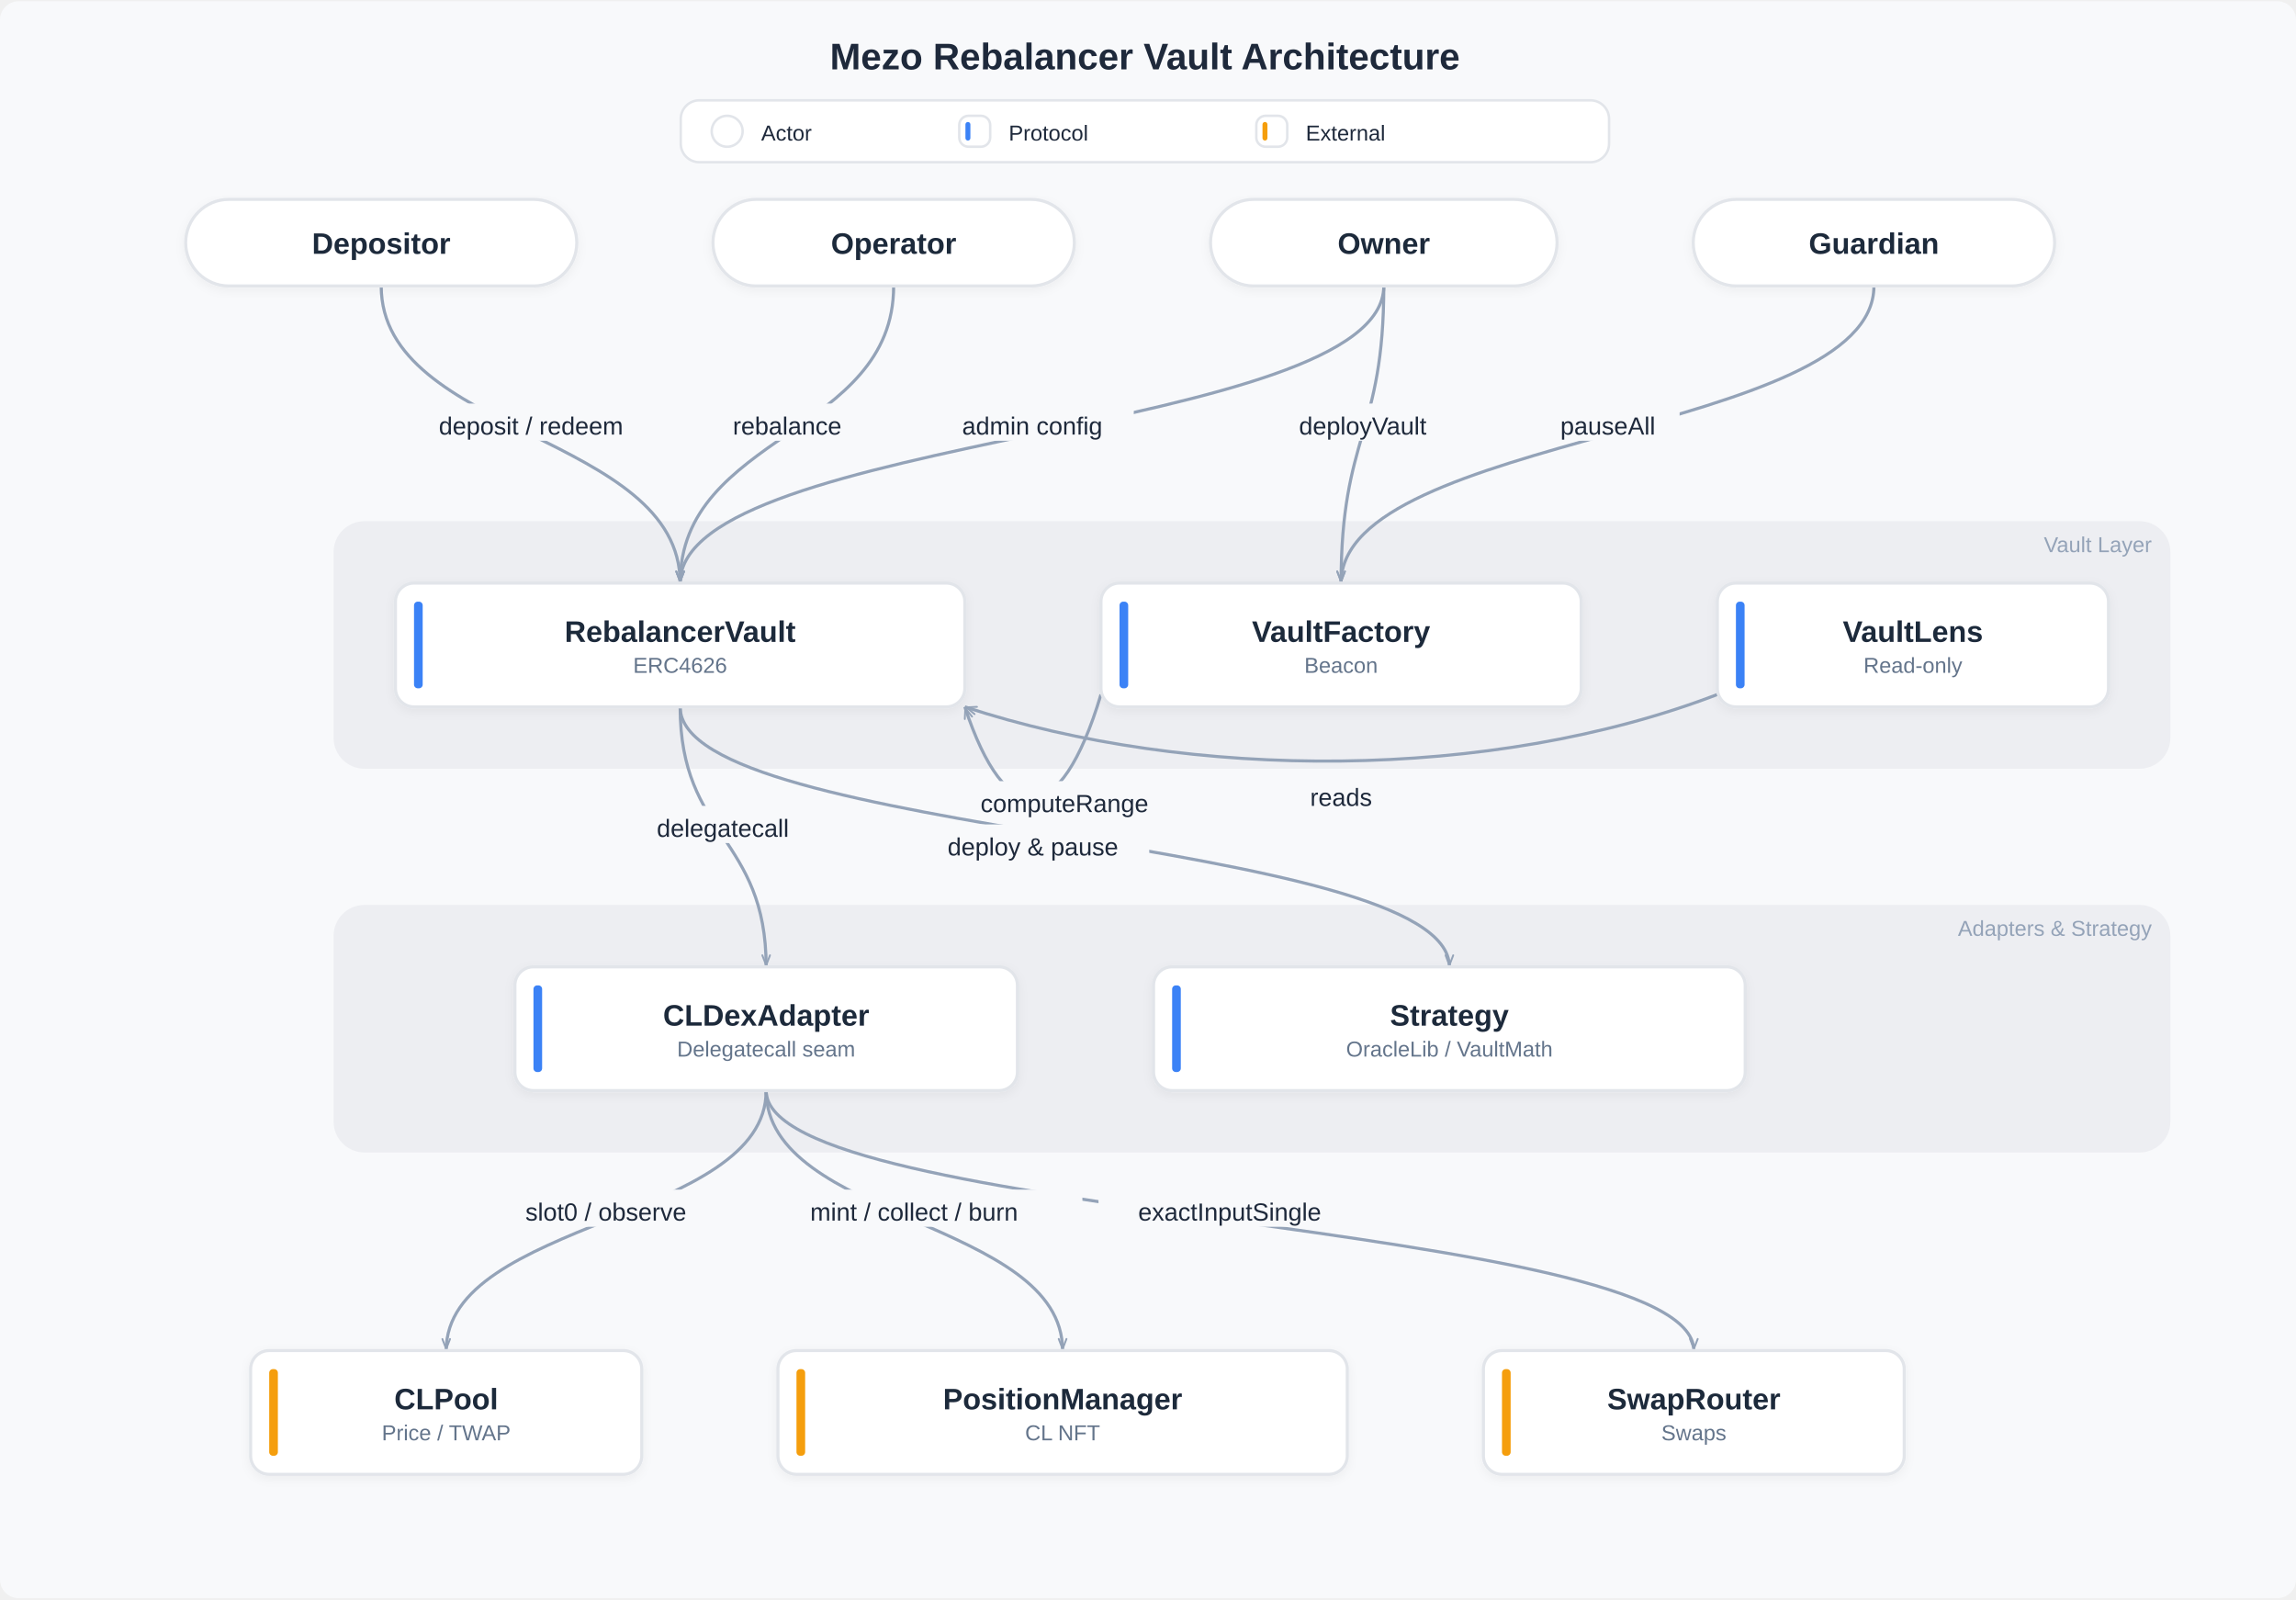
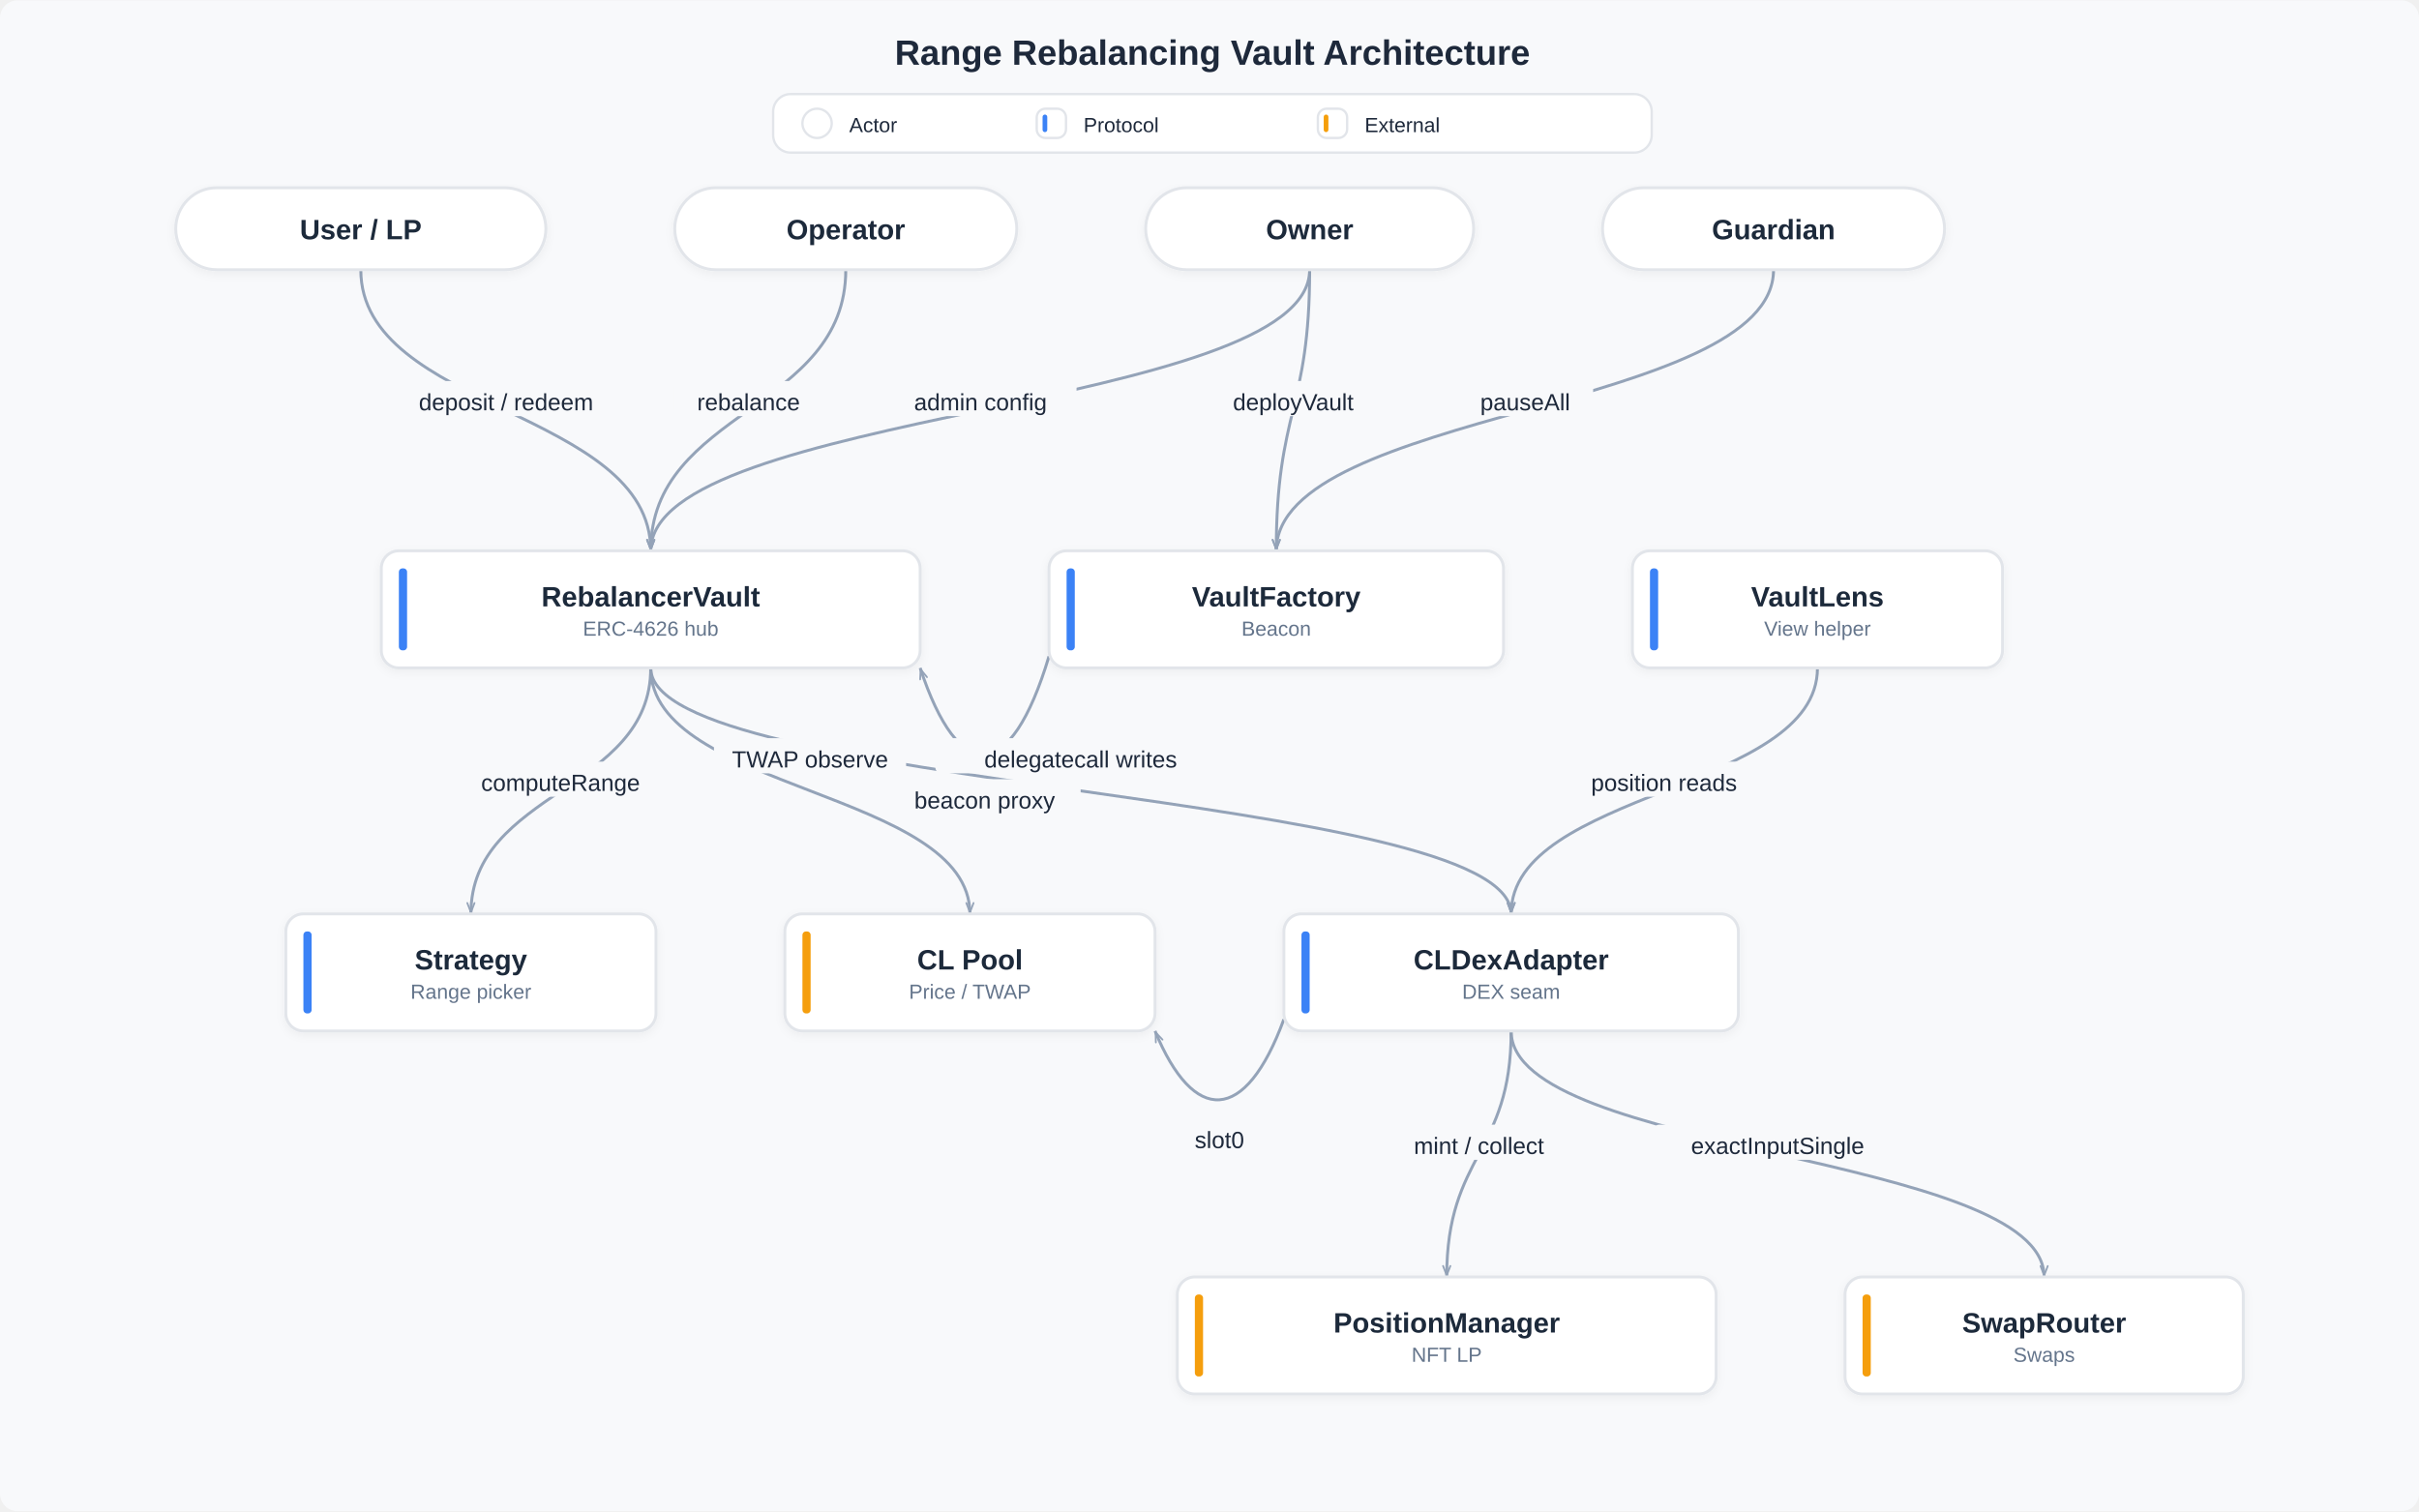
- <svg xmlns="http://www.w3.org/2000/svg" width="926" height="645" viewBox="0 0 371 258" font-family="Arial, sans-serif">
+ <svg xmlns="http://www.w3.org/2000/svg" width="1032" height="645" viewBox="0 0 413 258" font-family="Arial, sans-serif">
  <defs>
    <marker id="ah" viewBox="0 0 8 6" refX="8" refY="3" markerWidth="4" markerHeight="3" orient="auto">
      <path d="M0.5,0.5 L7,3 L0.5,5.5" fill="none" stroke="#94A3B8" stroke-width="1.2" stroke-linejoin="round" stroke-linecap="round" />
    </marker>
    <filter id="shadow" x="-6%" y="-8%" width="112%" height="128%">
      <feDropShadow dx="0" dy="0.5" stdDeviation="0.8" flood-color="#000" flood-opacity="0.05" />
    </filter>
  </defs>
-   <rect width="371" height="258" fill="#F8F9FB" rx="3" />
-   <text x="185" y="11" text-anchor="middle" font-size="6" font-weight="700" fill="#1E293B">Mezo Rebalancer Vault Architecture</text>
-   <rect x="110" y="16" width="150" height="10" rx="3" fill="#fff" stroke="#E2E5EA" stroke-width="0.4" />
-   <rect x="115" y="18.5" width="5" height="5" rx="2.5" fill="#fff" stroke="#E2E5EA" stroke-width="0.4" />
-   <text x="123" y="22.5" font-size="3.5" fill="#1E293B">Actor</text>
-   <rect x="155" y="18.5" width="5" height="5" rx="1.5" fill="#fff" stroke="#E2E5EA" stroke-width="0.4" />
-   <rect x="156" y="19.5" width="0.8" height="3" rx="0.4" fill="#3B82F6" />
-   <text x="163" y="22.5" font-size="3.5" fill="#1E293B">Protocol</text>
-   <rect x="203" y="18.5" width="5" height="5" rx="1.5" fill="#fff" stroke="#E2E5EA" stroke-width="0.4" />
-   <rect x="204" y="19.5" width="0.8" height="3" rx="0.4" fill="#F59E0B" />
-   <text x="211" y="22.5" font-size="3.5" fill="#1E293B">External</text>
-   <rect x="53.9" y="84.0" width="296.8" height="40.0" rx="5" fill="#EDEEF2" />
-   <text x="347.7" y="89.0" text-anchor="end" font-size="3.5" fill="#94A3B8" font-weight="500">Vault Layer</text>
-   <rect x="53.9" y="146.0" width="296.8" height="40.0" rx="5" fill="#EDEEF2" />
-   <text x="347.7" y="151.0" text-anchor="end" font-size="3.5" fill="#94A3B8" font-weight="500">Adapters &amp; Strategy</text>
-   <path d="M61.6,46.0 C61.6,70.0 109.9,70.0 109.9,94.0" fill="none" stroke="#94A3B8" stroke-width="0.5" marker-end="url(#ah)" />
-   <path d="M223.6,46.0 C223.6,70.0 109.9,70.0 109.9,94.0" fill="none" stroke="#94A3B8" stroke-width="0.5" marker-end="url(#ah)" />
-   <path d="M144.4,46.0 C144.4,70.0 109.9,70.0 109.9,94.0" fill="none" stroke="#94A3B8" stroke-width="0.5" marker-end="url(#ah)" />
-   <path d="M223.6,46.0 C223.6,70.0 216.7,70.0 216.7,94.0" fill="none" stroke="#94A3B8" stroke-width="0.5" marker-end="url(#ah)" />
-   <path d="M302.8,46.0 C302.8,70.0 216.7,70.0 216.7,94.0" fill="none" stroke="#94A3B8" stroke-width="0.5" marker-end="url(#ah)" />
-   <path d="M177.9,112.0 C171.3,134.0 162.5,134.0 155.9,114.0" fill="none" stroke="#94A3B8" stroke-width="0.5" marker-end="url(#ah)" />
-   <path d="M277.5,112.0 C241.0,126.0 192.4,126.0 155.9,114.0" fill="none" stroke="#94A3B8" stroke-width="0.5" marker-end="url(#ah)" />
-   <path d="M109.9,114.0 C109.9,135.0 123.8,135.0 123.8,156.0" fill="none" stroke="#94A3B8" stroke-width="0.5" marker-end="url(#ah)" />
-   <path d="M109.9,114.0 C109.9,135.0 234.2,135.0 234.2,156.0" fill="none" stroke="#94A3B8" stroke-width="0.5" marker-end="url(#ah)" />
-   <path d="M123.8,176.0 C123.8,197.0 72.1,197.0 72.1,218.0" fill="none" stroke="#94A3B8" stroke-width="0.5" marker-end="url(#ah)" />
-   <path d="M123.8,176.0 C123.8,197.0 171.7,197.0 171.7,218.0" fill="none" stroke="#94A3B8" stroke-width="0.5" marker-end="url(#ah)" />
-   <path d="M123.8,176.0 C123.8,197.0 273.7,197.0 273.7,218.0" fill="none" stroke="#94A3B8" stroke-width="0.5" marker-end="url(#ah)" />
+   <rect width="413" height="258" fill="#F8F9FB" rx="3" />
+   <text x="207" y="11" text-anchor="middle" font-size="6" font-weight="700" fill="#1E293B">Range Rebalancing Vault Architecture</text>
+   <rect x="132" y="16" width="150" height="10" rx="3" fill="#fff" stroke="#E2E5EA" stroke-width="0.4" />
+   <rect x="137" y="18.5" width="5" height="5" rx="2.5" fill="#fff" stroke="#E2E5EA" stroke-width="0.4" />
+   <text x="145" y="22.5" font-size="3.5" fill="#1E293B">Actor</text>
+   <rect x="177" y="18.5" width="5" height="5" rx="1.5" fill="#fff" stroke="#E2E5EA" stroke-width="0.4" />
+   <rect x="178" y="19.5" width="0.8" height="3" rx="0.4" fill="#3B82F6" />
+   <text x="185" y="22.5" font-size="3.5" fill="#1E293B">Protocol</text>
+   <rect x="225" y="18.5" width="5" height="5" rx="1.5" fill="#fff" stroke="#E2E5EA" stroke-width="0.4" />
+   <rect x="226" y="19.5" width="0.8" height="3" rx="0.4" fill="#F59E0B" />
+   <text x="233" y="22.5" font-size="3.5" fill="#1E293B">External</text>
+   <path d="M61.6,46.0 C61.6,70.0 111.1,70.0 111.1,94.0" fill="none" stroke="#94A3B8" stroke-width="0.5" marker-end="url(#ah)" />
+   <path d="M223.6,46.0 C223.6,70.0 111.1,70.0 111.1,94.0" fill="none" stroke="#94A3B8" stroke-width="0.5" marker-end="url(#ah)" />
+   <path d="M223.6,46.0 C223.6,70.0 217.9,70.0 217.9,94.0" fill="none" stroke="#94A3B8" stroke-width="0.5" marker-end="url(#ah)" />
+   <path d="M144.4,46.0 C144.4,70.0 111.1,70.0 111.1,94.0" fill="none" stroke="#94A3B8" stroke-width="0.5" marker-end="url(#ah)" />
+   <path d="M302.8,46.0 C302.8,70.0 217.9,70.0 217.9,94.0" fill="none" stroke="#94A3B8" stroke-width="0.5" marker-end="url(#ah)" />
+   <path d="M179.1,112.0 C172.5,134.0 163.7,134.0 157.1,114.0" fill="none" stroke="#94A3B8" stroke-width="0.5" marker-end="url(#ah)" />
+   <path d="M111.1,114.0 C111.1,135.0 80.4,135.0 80.4,156.0" fill="none" stroke="#94A3B8" stroke-width="0.5" marker-end="url(#ah)" />
+   <path d="M111.1,114.0 C111.1,135.0 258.0,135.0 258.0,156.0" fill="none" stroke="#94A3B8" stroke-width="0.5" marker-end="url(#ah)" />
+   <path d="M111.1,114.0 C111.1,135.0 165.6,135.0 165.6,156.0" fill="none" stroke="#94A3B8" stroke-width="0.5" marker-end="url(#ah)" />
+   <path d="M310.3,114.0 C310.3,135.0 258.0,135.0 258.0,156.0" fill="none" stroke="#94A3B8" stroke-width="0.5" marker-end="url(#ah)" />
+   <path d="M219.2,174.0 C212.6,192.0 203.8,192.0 197.2,176.0" fill="none" stroke="#94A3B8" stroke-width="0.5" marker-end="url(#ah)" />
+   <path d="M258.0,176.0 C258.0,197.0 247.0,197.0 247.0,218.0" fill="none" stroke="#94A3B8" stroke-width="0.5" marker-end="url(#ah)" />
+   <path d="M258.0,176.0 C258.0,197.0 349.0,197.0 349.0,218.0" fill="none" stroke="#94A3B8" stroke-width="0.5" marker-end="url(#ah)" />
  <g filter="url(#shadow)">
    <rect x="30.0" y="32.0" width="63.2" height="14" rx="7" fill="#fff" stroke="#E2E5EA" stroke-width="0.5" />
-     <text x="61.6" y="40.8" text-anchor="middle" font-size="4.8" font-weight="600" fill="#1E293B">Depositor</text>
+     <text x="61.6" y="40.8" text-anchor="middle" font-size="4.8" font-weight="600" fill="#1E293B">User / LP</text>
  </g>
  <g filter="url(#shadow)">
    <rect x="195.6" y="32.0" width="56.0" height="14" rx="7" fill="#fff" stroke="#E2E5EA" stroke-width="0.5" />
    <text x="223.6" y="40.8" text-anchor="middle" font-size="4.8" font-weight="600" fill="#1E293B">Owner</text>
  </g>
  <g filter="url(#shadow)">
    <rect x="115.2" y="32.0" width="58.4" height="14" rx="7" fill="#fff" stroke="#E2E5EA" stroke-width="0.5" />
    <text x="144.4" y="40.8" text-anchor="middle" font-size="4.8" font-weight="600" fill="#1E293B">Operator</text>
  </g>
  <g filter="url(#shadow)">
    <rect x="273.6" y="32.0" width="58.4" height="14" rx="7" fill="#fff" stroke="#E2E5EA" stroke-width="0.5" />
    <text x="302.8" y="40.8" text-anchor="middle" font-size="4.8" font-weight="600" fill="#1E293B">Guardian</text>
  </g>
  <g filter="url(#shadow)">
-     <rect x="177.9" y="94.0" width="77.6" height="20" rx="3" fill="#fff" stroke="#E2E5EA" stroke-width="0.5" />
-     <rect x="180.9" y="97.0" width="1.4" height="14" rx="0.6" fill="#3B82F6" />
-     <text x="216.7" y="103.5" text-anchor="middle" font-size="4.8" font-weight="600" fill="#1E293B">VaultFactory</text>
-     <text x="216.7" y="108.5" text-anchor="middle" font-size="3.5" fill="#64748B">Beacon</text>
+     <rect x="179.1" y="94.0" width="77.6" height="20" rx="3" fill="#fff" stroke="#E2E5EA" stroke-width="0.5" />
+     <rect x="182.1" y="97.0" width="1.4" height="14" rx="0.6" fill="#3B82F6" />
+     <text x="217.9" y="103.5" text-anchor="middle" font-size="4.8" font-weight="600" fill="#1E293B">VaultFactory</text>
+     <text x="217.9" y="108.5" text-anchor="middle" font-size="3.5" fill="#64748B">Beacon</text>
  </g>
  <g filter="url(#shadow)">
-     <rect x="63.9" y="94.0" width="92.0" height="20" rx="3" fill="#fff" stroke="#E2E5EA" stroke-width="0.5" />
-     <rect x="66.9" y="97.0" width="1.4" height="14" rx="0.6" fill="#3B82F6" />
-     <text x="109.9" y="103.5" text-anchor="middle" font-size="4.8" font-weight="600" fill="#1E293B">RebalancerVault</text>
-     <text x="109.9" y="108.5" text-anchor="middle" font-size="3.5" fill="#64748B">ERC4626</text>
+     <rect x="65.1" y="94.0" width="92.0" height="20" rx="3" fill="#fff" stroke="#E2E5EA" stroke-width="0.5" />
+     <rect x="68.1" y="97.0" width="1.4" height="14" rx="0.6" fill="#3B82F6" />
+     <text x="111.1" y="103.5" text-anchor="middle" font-size="4.8" font-weight="600" fill="#1E293B">RebalancerVault</text>
+     <text x="111.1" y="108.5" text-anchor="middle" font-size="3.5" fill="#64748B">ERC-4626 hub</text>
  </g>
  <g filter="url(#shadow)">
-     <rect x="277.5" y="94.0" width="63.2" height="20" rx="3" fill="#fff" stroke="#E2E5EA" stroke-width="0.5" />
-     <rect x="280.5" y="97.0" width="1.4" height="14" rx="0.6" fill="#3B82F6" />
-     <text x="309.1" y="103.5" text-anchor="middle" font-size="4.8" font-weight="600" fill="#1E293B">VaultLens</text>
-     <text x="309.1" y="108.5" text-anchor="middle" font-size="3.5" fill="#64748B">Read-only</text>
+     <rect x="278.7" y="94.0" width="63.2" height="20" rx="3" fill="#fff" stroke="#E2E5EA" stroke-width="0.5" />
+     <rect x="281.7" y="97.0" width="1.4" height="14" rx="0.6" fill="#3B82F6" />
+     <text x="310.3" y="103.5" text-anchor="middle" font-size="4.8" font-weight="600" fill="#1E293B">VaultLens</text>
+     <text x="310.3" y="108.5" text-anchor="middle" font-size="3.5" fill="#64748B">View helper</text>
  </g>
  <g filter="url(#shadow)">
-     <rect x="83.2" y="156.0" width="81.2" height="20" rx="3" fill="#fff" stroke="#E2E5EA" stroke-width="0.5" />
-     <rect x="86.2" y="159.0" width="1.4" height="14" rx="0.6" fill="#3B82F6" />
-     <text x="123.8" y="165.5" text-anchor="middle" font-size="4.8" font-weight="600" fill="#1E293B">CLDexAdapter</text>
-     <text x="123.8" y="170.5" text-anchor="middle" font-size="3.5" fill="#64748B">Delegatecall seam</text>
+     <rect x="48.8" y="156.0" width="63.2" height="20" rx="3" fill="#fff" stroke="#E2E5EA" stroke-width="0.5" />
+     <rect x="51.8" y="159.0" width="1.4" height="14" rx="0.6" fill="#3B82F6" />
+     <text x="80.4" y="165.5" text-anchor="middle" font-size="4.8" font-weight="600" fill="#1E293B">Strategy</text>
+     <text x="80.4" y="170.5" text-anchor="middle" font-size="3.5" fill="#64748B">Range picker</text>
  </g>
  <g filter="url(#shadow)">
-     <rect x="186.4" y="156.0" width="95.6" height="20" rx="3" fill="#fff" stroke="#E2E5EA" stroke-width="0.5" />
-     <rect x="189.4" y="159.0" width="1.4" height="14" rx="0.6" fill="#3B82F6" />
-     <text x="234.2" y="165.5" text-anchor="middle" font-size="4.8" font-weight="600" fill="#1E293B">Strategy</text>
-     <text x="234.2" y="170.5" text-anchor="middle" font-size="3.5" fill="#64748B">OracleLib / VaultMath</text>
+     <rect x="219.2" y="156.0" width="77.6" height="20" rx="3" fill="#fff" stroke="#E2E5EA" stroke-width="0.5" />
+     <rect x="222.2" y="159.0" width="1.4" height="14" rx="0.6" fill="#3B82F6" />
+     <text x="258.0" y="165.5" text-anchor="middle" font-size="4.8" font-weight="600" fill="#1E293B">CLDexAdapter</text>
+     <text x="258.0" y="170.5" text-anchor="middle" font-size="3.5" fill="#64748B">DEX seam</text>
  </g>
  <g filter="url(#shadow)">
-     <rect x="40.5" y="218.0" width="63.2" height="20" rx="3" fill="#fff" stroke="#E2E5EA" stroke-width="0.5" />
-     <rect x="43.5" y="221.0" width="1.4" height="14" rx="0.6" fill="#F59E0B" />
-     <text x="72.1" y="227.5" text-anchor="middle" font-size="4.8" font-weight="600" fill="#1E293B">CLPool</text>
-     <text x="72.1" y="232.5" text-anchor="middle" font-size="3.5" fill="#64748B">Price / TWAP</text>
+     <rect x="134.0" y="156.0" width="63.2" height="20" rx="3" fill="#fff" stroke="#E2E5EA" stroke-width="0.5" />
+     <rect x="137.0" y="159.0" width="1.4" height="14" rx="0.6" fill="#F59E0B" />
+     <text x="165.6" y="165.5" text-anchor="middle" font-size="4.8" font-weight="600" fill="#1E293B">CL Pool</text>
+     <text x="165.6" y="170.5" text-anchor="middle" font-size="3.5" fill="#64748B">Price / TWAP</text>
  </g>
  <g filter="url(#shadow)">
-     <rect x="125.7" y="218.0" width="92.0" height="20" rx="3" fill="#fff" stroke="#E2E5EA" stroke-width="0.5" />
-     <rect x="128.7" y="221.0" width="1.4" height="14" rx="0.6" fill="#F59E0B" />
-     <text x="171.7" y="227.5" text-anchor="middle" font-size="4.8" font-weight="600" fill="#1E293B">PositionManager</text>
-     <text x="171.7" y="232.5" text-anchor="middle" font-size="3.5" fill="#64748B">CL NFT</text>
+     <rect x="201.0" y="218.0" width="92.0" height="20" rx="3" fill="#fff" stroke="#E2E5EA" stroke-width="0.5" />
+     <rect x="204.0" y="221.0" width="1.4" height="14" rx="0.6" fill="#F59E0B" />
+     <text x="247.0" y="227.5" text-anchor="middle" font-size="4.8" font-weight="600" fill="#1E293B">PositionManager</text>
+     <text x="247.0" y="232.5" text-anchor="middle" font-size="3.5" fill="#64748B">NFT LP</text>
  </g>
  <g filter="url(#shadow)">
-     <rect x="239.7" y="218.0" width="68.0" height="20" rx="3" fill="#fff" stroke="#E2E5EA" stroke-width="0.5" />
-     <rect x="242.7" y="221.0" width="1.4" height="14" rx="0.6" fill="#F59E0B" />
-     <text x="273.7" y="227.5" text-anchor="middle" font-size="4.8" font-weight="600" fill="#1E293B">SwapRouter</text>
-     <text x="273.7" y="232.5" text-anchor="middle" font-size="3.5" fill="#64748B">Swaps</text>
+     <rect x="315.0" y="218.0" width="68.0" height="20" rx="3" fill="#fff" stroke="#E2E5EA" stroke-width="0.5" />
+     <rect x="318.0" y="221.0" width="1.4" height="14" rx="0.6" fill="#F59E0B" />
+     <text x="349.0" y="227.5" text-anchor="middle" font-size="4.8" font-weight="600" fill="#1E293B">SwapRouter</text>
+     <text x="349.0" y="232.5" text-anchor="middle" font-size="3.5" fill="#64748B">Swaps</text>
  </g>
-   <rect x="64.6" y="65.0" width="42.4" height="6.0" rx="1" fill="#F8F9FB" />
-   <text x="85.8" y="70.0" font-size="4" fill="#1E293B" font-weight="500" text-anchor="middle">deposit / redeem</text>
-   <rect x="150.4" y="65.0" width="32.8" height="6.0" rx="1" fill="#F8F9FB" />
-   <text x="166.8" y="70.0" font-size="4" fill="#1E293B" font-weight="500" text-anchor="middle">admin config</text>
-   <rect x="114.4" y="65.0" width="25.6" height="6.0" rx="1" fill="#F8F9FB" />
-   <text x="127.2" y="70.0" font-size="4" fill="#1E293B" font-weight="500" text-anchor="middle">rebalance</text>
-   <rect x="205.0" y="65.0" width="30.4" height="6.0" rx="1" fill="#F8F9FB" />
-   <text x="220.2" y="70.0" font-size="4" fill="#1E293B" font-weight="500" text-anchor="middle">deployVault</text>
-   <rect x="248.2" y="65.0" width="23.2" height="6.0" rx="1" fill="#F8F9FB" />
-   <text x="259.8" y="70.0" font-size="4" fill="#1E293B" font-weight="500" text-anchor="middle">pauseAll</text>
-   <rect x="148.1" y="133.0" width="37.6" height="6.0" rx="1" fill="#F8F9FB" />
-   <text x="166.9" y="138.0" font-size="4" fill="#1E293B" font-weight="500" text-anchor="middle">deploy &amp; pause</text>
-   <rect x="208.7" y="125.0" width="16.0" height="6.0" rx="1" fill="#F8F9FB" />
-   <text x="216.7" y="130.0" font-size="4" fill="#1E293B" font-weight="500" text-anchor="middle">reads</text>
-   <rect x="100.4" y="130.0" width="32.8" height="6.0" rx="1" fill="#F8F9FB" />
-   <text x="116.8" y="135.0" font-size="4" fill="#1E293B" font-weight="500" text-anchor="middle">delegatecall</text>
-   <rect x="155.6" y="126.0" width="32.8" height="6.0" rx="1" fill="#F8F9FB" />
-   <text x="172.0" y="131.0" font-size="4" fill="#1E293B" font-weight="500" text-anchor="middle">computeRange</text>
-   <rect x="77.9" y="192.0" width="40.0" height="6.0" rx="1" fill="#F8F9FB" />
-   <text x="97.9" y="197.0" font-size="4" fill="#1E293B" font-weight="500" text-anchor="middle">slot0 / observe</text>
-   <rect x="120.5" y="192.0" width="54.4" height="6.0" rx="1" fill="#F8F9FB" />
-   <text x="147.7" y="197.0" font-size="4" fill="#1E293B" font-weight="500" text-anchor="middle">mint / collect / burn</text>
-   <rect x="177.5" y="192.0" width="42.4" height="6.0" rx="1" fill="#F8F9FB" />
-   <text x="198.7" y="197.0" font-size="4" fill="#1E293B" font-weight="500" text-anchor="middle">exactInputSingle</text>
+   <rect x="65.2" y="65.0" width="42.4" height="6.0" rx="1" fill="#F8F9FB" />
+   <text x="86.4" y="70.0" font-size="4" fill="#1E293B" font-weight="500" text-anchor="middle">deposit / redeem</text>
+   <rect x="151.0" y="65.0" width="32.8" height="6.0" rx="1" fill="#F8F9FB" />
+   <text x="167.4" y="70.0" font-size="4" fill="#1E293B" font-weight="500" text-anchor="middle">admin config</text>
+   <rect x="205.6" y="65.0" width="30.4" height="6.0" rx="1" fill="#F8F9FB" />
+   <text x="220.8" y="70.0" font-size="4" fill="#1E293B" font-weight="500" text-anchor="middle">deployVault</text>
+   <rect x="115.0" y="65.0" width="25.6" height="6.0" rx="1" fill="#F8F9FB" />
+   <text x="127.8" y="70.0" font-size="4" fill="#1E293B" font-weight="500" text-anchor="middle">rebalance</text>
+   <rect x="248.8" y="65.0" width="23.2" height="6.0" rx="1" fill="#F8F9FB" />
+   <text x="260.4" y="70.0" font-size="4" fill="#1E293B" font-weight="500" text-anchor="middle">pauseAll</text>
+   <rect x="151.7" y="133.0" width="32.8" height="6.0" rx="1" fill="#F8F9FB" />
+   <text x="168.1" y="138.0" font-size="4" fill="#1E293B" font-weight="500" text-anchor="middle">beacon proxy</text>
+   <rect x="79.3" y="130.0" width="32.8" height="6.0" rx="1" fill="#F8F9FB" />
+   <text x="95.7" y="135.0" font-size="4" fill="#1E293B" font-weight="500" text-anchor="middle">computeRange</text>
+   <rect x="159.7" y="126.0" width="49.6" height="6.0" rx="1" fill="#F8F9FB" />
+   <text x="184.5" y="131.0" font-size="4" fill="#1E293B" font-weight="500" text-anchor="middle">delegatecall writes</text>
+   <rect x="121.9" y="126.0" width="32.8" height="6.0" rx="1" fill="#F8F9FB" />
+   <text x="138.3" y="131.0" font-size="4" fill="#1E293B" font-weight="500" text-anchor="middle">TWAP observe</text>
+   <rect x="265.3" y="130.0" width="37.6" height="6.0" rx="1" fill="#F8F9FB" />
+   <text x="284.1" y="135.0" font-size="4" fill="#1E293B" font-weight="500" text-anchor="middle">position reads</text>
+   <rect x="200.2" y="191.0" width="16.0" height="6.0" rx="1" fill="#F8F9FB" />
+   <text x="208.2" y="196.0" font-size="4" fill="#1E293B" font-weight="500" text-anchor="middle">slot0</text>
+   <rect x="233.7" y="192.0" width="37.6" height="6.0" rx="1" fill="#F8F9FB" />
+   <text x="252.5" y="197.0" font-size="4" fill="#1E293B" font-weight="500" text-anchor="middle">mint / collect</text>
+   <rect x="282.3" y="192.0" width="42.4" height="6.0" rx="1" fill="#F8F9FB" />
+   <text x="303.5" y="197.0" font-size="4" fill="#1E293B" font-weight="500" text-anchor="middle">exactInputSingle</text>
</svg>
